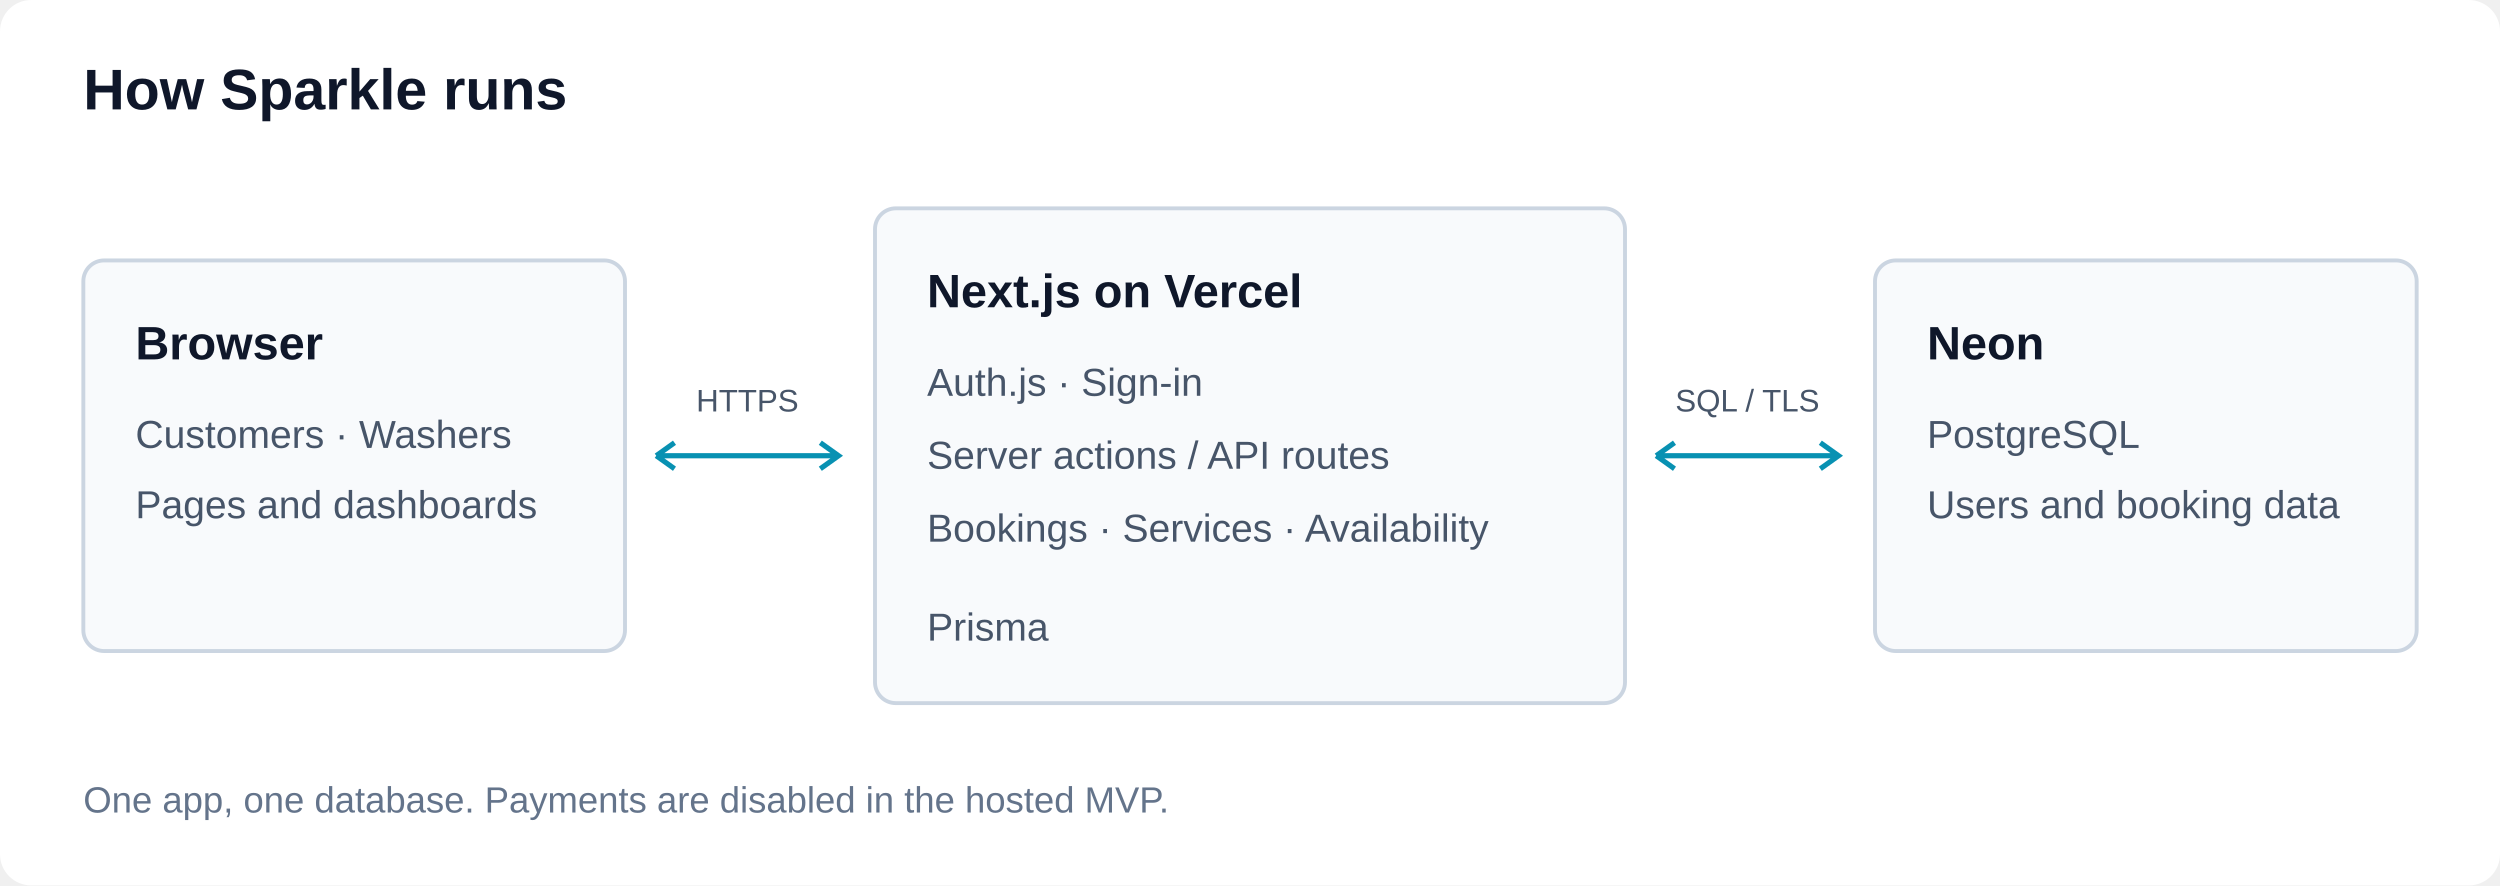
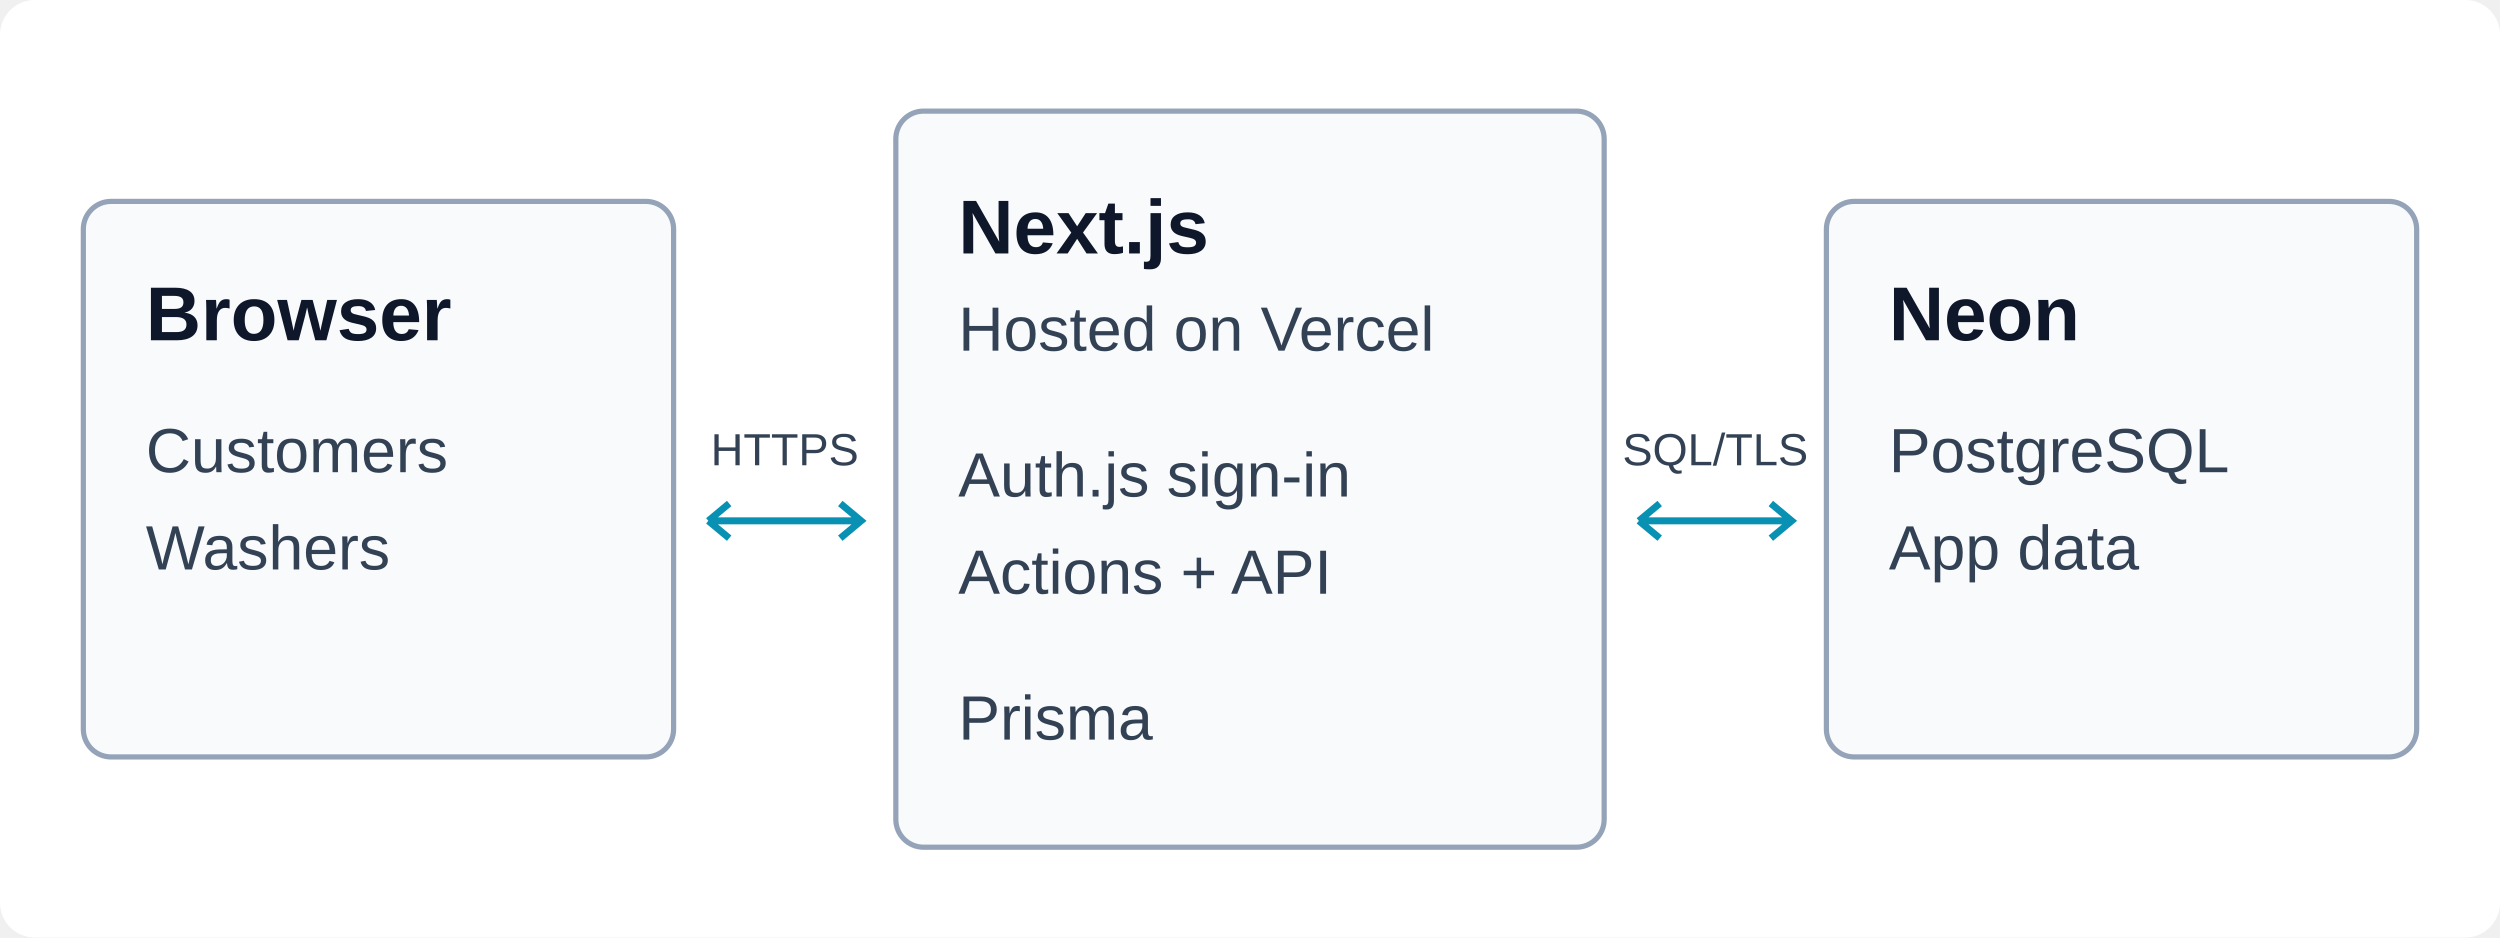
- <svg xmlns="http://www.w3.org/2000/svg" width="960" height="340" viewBox="0 0 960 340" role="img" aria-labelledby="title desc">
-   <rect width="960" height="340" rx="12" fill="#fff" />
+ <svg xmlns="http://www.w3.org/2000/svg" width="720" height="270" viewBox="0 0 720 270" role="img" aria-labelledby="title desc">
+   <rect width="720" height="270" rx="10" fill="#fff" />
  <g font-family="Arial, Helvetica, sans-serif" fill="#0f172a">
-     <text x="32" y="42" font-size="22" font-weight="700">How Sparkle runs</text>
-     <g fill="#f8fafc" stroke="#cbd5e1" stroke-width="1.5">
-       <rect x="32" y="100" width="208" height="150" rx="8" />
-       <rect x="336" y="80" width="288" height="190" rx="8" />
-       <rect x="720" y="100" width="208" height="150" rx="8" />
+     <g fill="#f8fafc" stroke="#94a3b8" stroke-width="1.5">
+       <rect x="24" y="58" width="170" height="160" rx="8" />
+       <rect x="258" y="32" width="204" height="212" rx="8" />
+       <rect x="526" y="58" width="170" height="160" rx="8" />
    </g>
-     <g font-size="18" font-weight="700">
-       <text x="52" y="138">Browser</text>
-       <text x="356" y="118">Next.js on Vercel</text>
-       <text x="740" y="138">Neon</text>
+     <g font-size="22" font-weight="700">
+       <text x="42" y="98">Browser</text>
+       <text x="276" y="73">Next.js</text>
+       <text x="544" y="98">Neon</text>
    </g>
-     <g font-size="15" fill="#475569">
-       <text x="52" y="172">Customers · Washers</text>
-       <text x="52" y="199">Pages and dashboards</text>
-       <text x="356" y="152">Auth.js · Sign-in</text>
-       <text x="356" y="180">Server actions / API routes</text>
-       <text x="356" y="208">Bookings · Services · Availability</text>
-       <text x="356" y="246">Prisma</text>
-       <text x="740" y="172">PostgreSQL</text>
-       <text x="740" y="199">Users and booking data</text>
+     <g font-size="18" fill="#334155">
+       <text x="42" y="136">Customers</text>
+       <text x="42" y="164">Washers</text>
+       <text x="276" y="101">Hosted on Vercel</text>
+       <text x="276" y="143">Auth.js sign-in</text>
+       <text x="276" y="171">Actions + API</text>
+       <text x="276" y="213">Prisma</text>
+       <text x="544" y="136">PostgreSQL</text>
+       <text x="544" y="164">App data</text>
    </g>
    <g stroke="#0891b2" stroke-width="2" fill="none">
-       <path d="M252 175h70m-7-5 7 5-7 5M252 175l7-5m-7 5 7 5M636 175h70m-7-5 7 5-7 5M636 175l7-5m-7 5 7 5" />
+       <path d="M204 150h44m-6-5 6 5-6 5m-38-5 6-5m-6 5 6 5M472 150h44m-6-5 6 5-6 5m-38-5 6-5m-6 5 6 5" />
    </g>
-     <g font-size="12" fill="#475569" text-anchor="middle">
-       <text x="287" y="158">HTTPS</text>
-       <text x="671" y="158">SQL / TLS</text>
+     <g font-size="13" fill="#334155" text-anchor="middle">
+       <text x="226" y="134">HTTPS</text>
+       <text x="494" y="134">SQL/TLS</text>
    </g>
-     <text x="32" y="312" font-size="14" fill="#64748b">One app, one database. Payments are disabled in the hosted MVP.</text>
  </g>
</svg>
